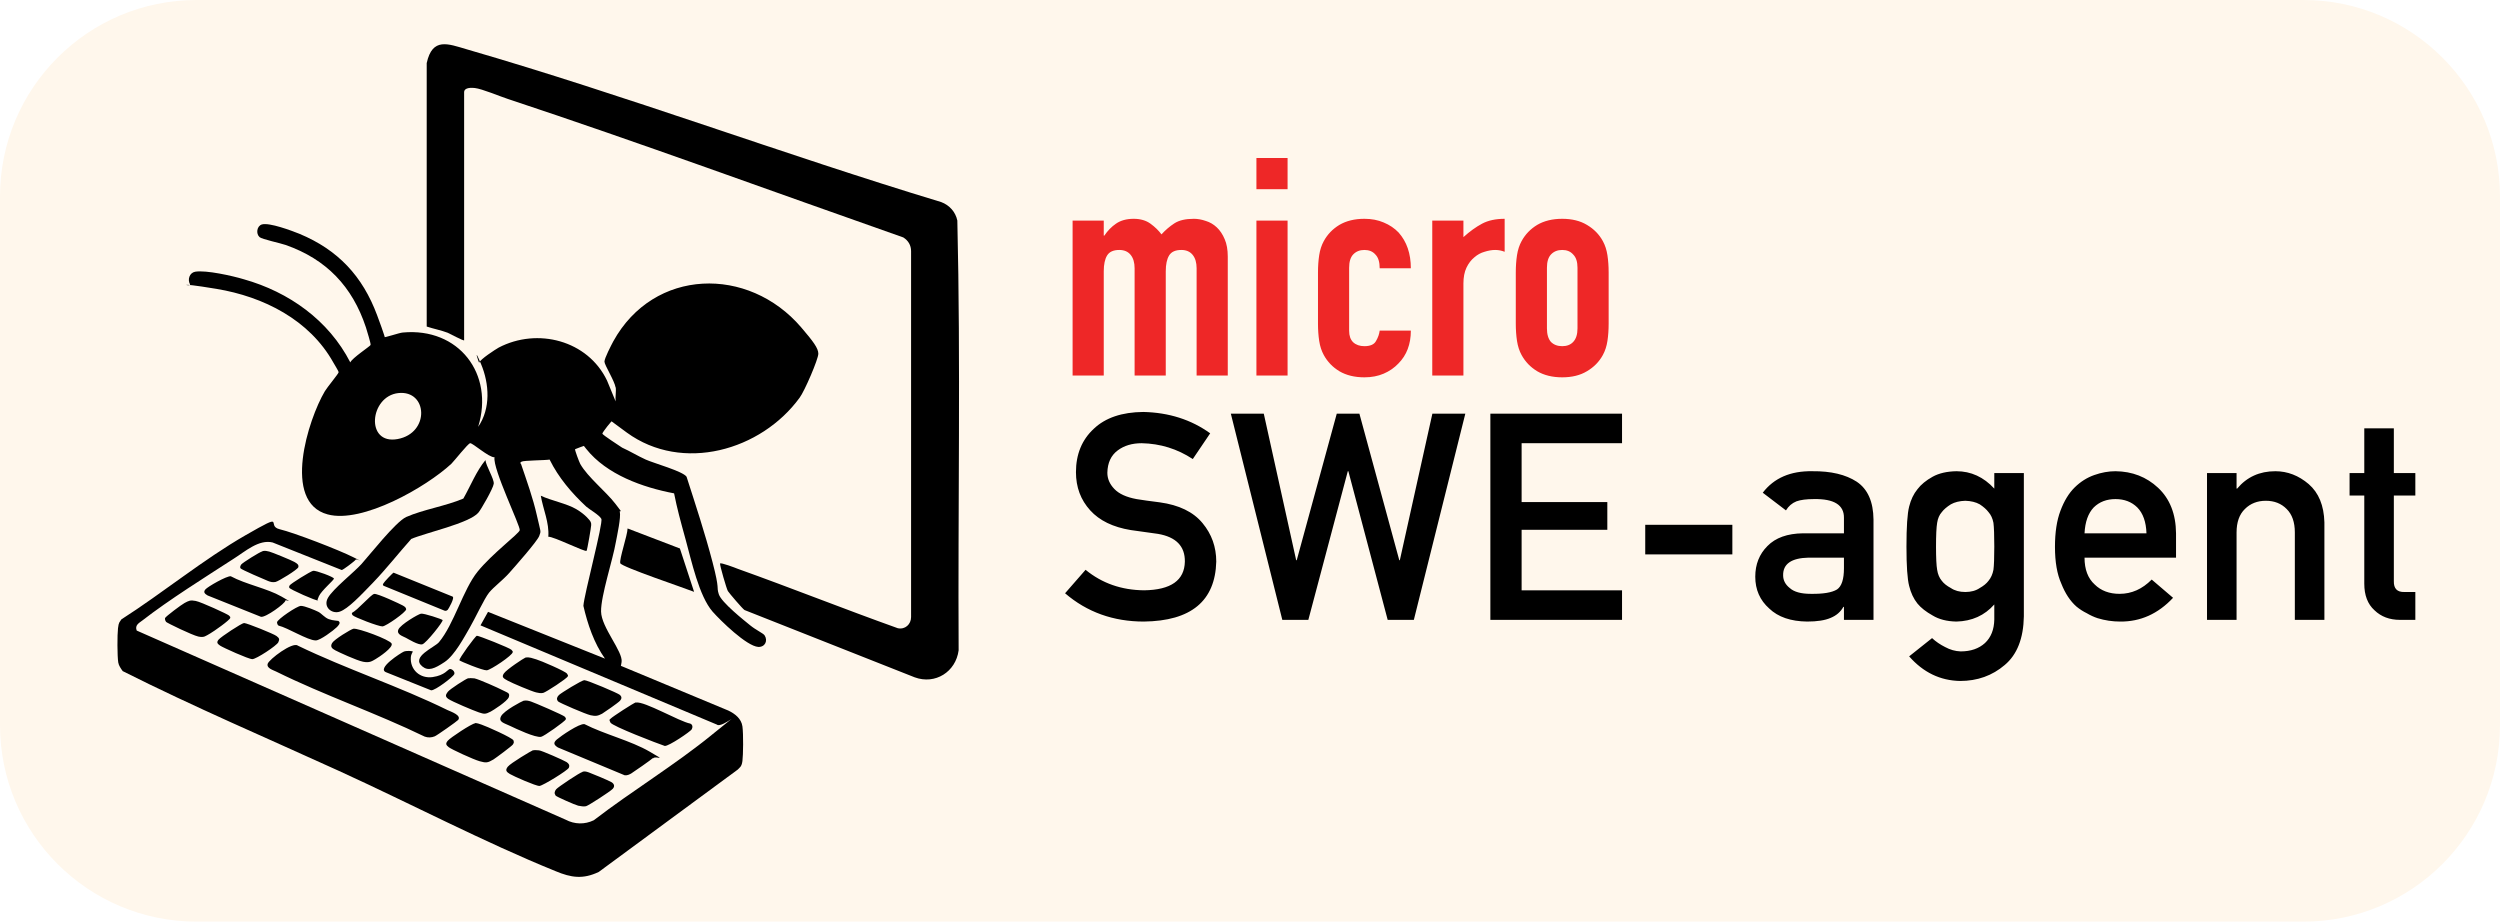
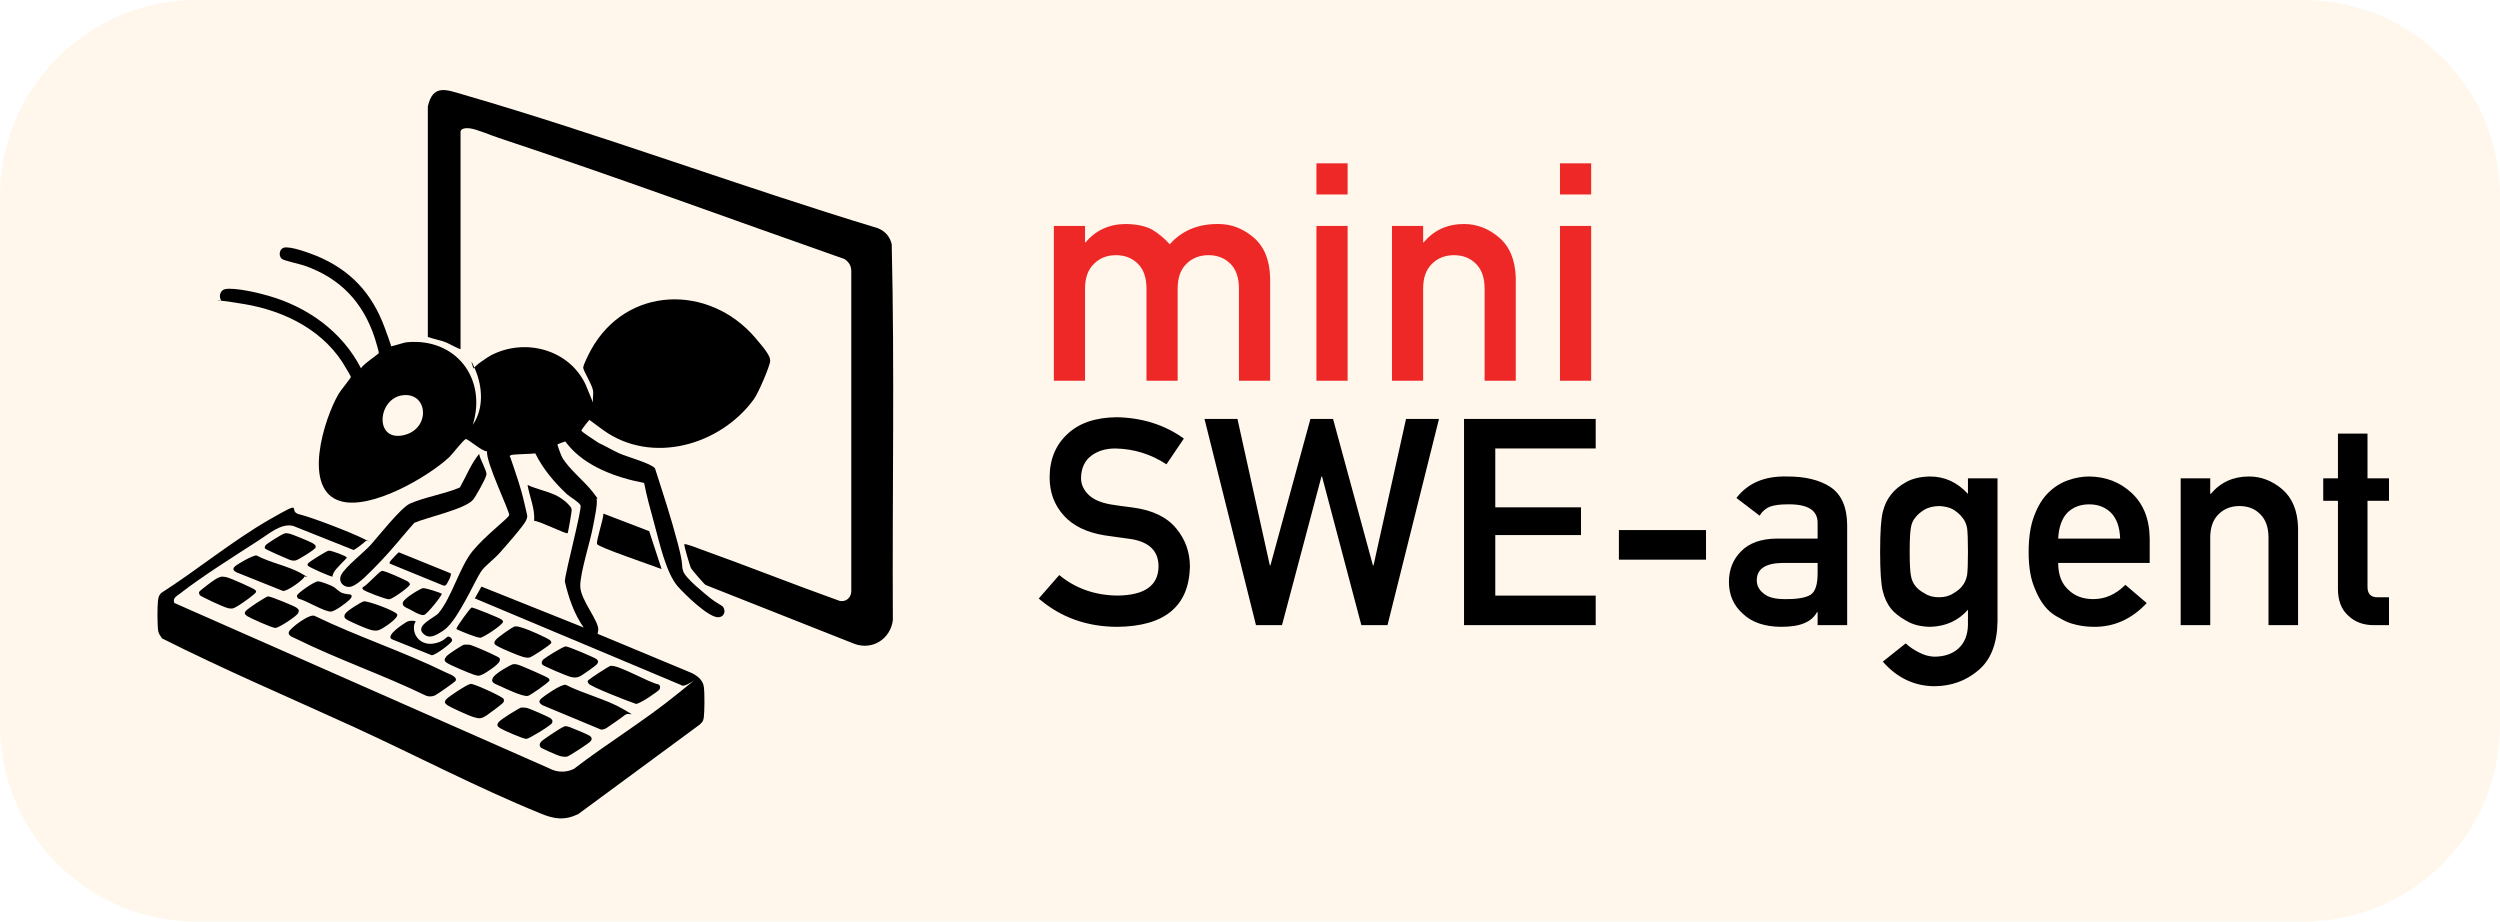
<svg xmlns="http://www.w3.org/2000/svg" width="4747" height="1750" fill="none" viewBox="0 0 4747 1750">
  <rect width="4747" height="1750" fill="#FFF7EC" rx="373.32" />
-   <path fill="#EE2727" d="M2036.65 713V418.94h59.16v28.42h1.16c6.19-9.28 13.53-16.82 22.04-22.62 8.89-6.187 20.11-9.28 33.64-9.28 12.76 0 23.39 3.093 31.9 9.28 8.51 6.187 15.47 12.953 20.88 20.3 7.35-8.12 15.47-15.08 24.36-20.88 8.89-5.8 21.27-8.7 37.12-8.7 7.35 0 14.89 1.353 22.62 4.06 7.73 2.32 14.69 6.38 20.88 12.18 6.19 5.8 11.21 13.34 15.08 22.62 3.87 8.893 5.8 19.913 5.8 33.06V713h-59.16V509.42c0-10.827-2.51-19.333-7.54-25.52-5.03-6.187-12.18-9.28-21.46-9.28-11.21 0-18.95 3.48-23.2 10.44-4.25 6.96-6.38 17.013-6.38 30.16V713h-59.16V509.42c0-10.827-2.51-19.333-7.54-25.52-5.03-6.187-12.18-9.28-21.46-9.28-11.21 0-18.95 3.48-23.2 10.44-4.25 6.96-6.38 17.013-6.38 30.16V713h-59.16Zm349.04 0V418.94h59.16V713h-59.16Zm0-353.8v-59.16h59.16v59.16h-59.16Zm176.06 269.12c0 9.28 2.51 16.433 7.54 21.46 5.41 5.027 12.56 7.54 21.46 7.54 11.21 0 18.56-3.287 22.04-9.86 3.86-6.573 6.18-13.147 6.96-19.72h59.16c0 25.907-7.93 46.787-23.78 62.64-7.74 8.12-17.02 14.5-27.84 19.14-10.83 4.64-23.01 6.96-36.54 6.96-18.56 0-34.42-3.867-47.56-11.6-12.76-7.733-22.62-17.98-29.58-30.74-4.26-7.733-7.16-16.627-8.7-26.68-1.55-10.053-2.32-21.073-2.32-33.06v-96.86c0-11.987.77-23.007 2.32-33.06 1.54-10.053 4.44-18.947 8.7-26.68 6.96-12.76 16.82-23.007 29.58-30.74 13.14-7.733 29-11.6 47.56-11.6 13.53 0 25.71 2.32 36.54 6.96 11.21 4.64 20.68 11.02 28.42 19.14 15.46 17.4 23.2 40.02 23.2 67.86h-59.16c0-11.987-2.71-20.687-8.12-26.1-5.03-5.8-11.99-8.7-20.88-8.7-8.9 0-16.05 2.9-21.46 8.7-5.03 5.413-7.54 13.727-7.54 24.94v120.06ZM2719.58 713V418.94h59.16v31.32c11.98-10.827 23.78-19.333 35.38-25.52 11.6-6.187 25.9-9.28 42.92-9.28v62.64c-5.8-2.32-11.8-3.48-17.98-3.48-6.19 0-12.96 1.16-20.3 3.48-6.96 1.933-13.34 5.413-19.14 10.44-6.19 5.027-11.22 11.6-15.08 19.72-3.87 8.12-5.8 18.173-5.8 30.16V713h-59.16Zm158.6-195.46c0-11.987.78-23.007 2.32-33.06 1.55-10.053 4.45-18.947 8.7-26.68 6.96-12.76 16.82-23.007 29.58-30.74 13.15-7.733 29-11.6 47.56-11.6 18.56 0 34.22 3.867 46.98 11.6 13.15 7.733 23.2 17.98 30.16 30.74 4.26 7.733 7.16 16.627 8.7 26.68 1.55 10.053 2.32 21.073 2.32 33.06v96.86c0 11.987-.77 23.007-2.32 33.06-1.54 10.053-4.44 18.947-8.7 26.68-6.96 12.76-17.01 23.007-30.16 30.74-12.76 7.733-28.42 11.6-46.98 11.6-18.56 0-34.41-3.867-47.56-11.6-12.76-7.733-22.62-17.98-29.58-30.74-4.25-7.733-7.15-16.627-8.7-26.68-1.54-10.053-2.32-21.073-2.32-33.06v-96.86Zm59.16 106.14c0 11.213 2.52 19.72 7.54 25.52 5.42 5.413 12.57 8.12 21.46 8.12 8.9 0 15.86-2.707 20.88-8.12 5.42-5.8 8.12-14.307 8.12-25.52V508.26c0-11.213-2.7-19.527-8.12-24.94-5.02-5.8-11.98-8.7-20.88-8.7-8.89 0-16.04 2.9-21.46 8.7-5.02 5.413-7.54 13.727-7.54 24.94v115.42Z" />
-   <path fill="#000" d="M2061.29 1081.93c31.16 25.6 68.22 38.58 111.19 38.94 50.84-.71 76.62-18.89 77.34-54.51.36-29.19-16.65-46.73-51.03-52.64-15.75-2.15-33.03-4.57-51.83-7.25-33.65-5.55-59.26-17.995-76.8-37.331-18.09-19.873-27.13-44.043-27.13-72.51 0-34.196 11.37-61.768 34.11-82.715 22.02-20.768 53.26-31.331 93.73-31.689 48.69 1.074 91.04 14.591 127.02 40.551l-33.03 48.877c-29.36-19.336-61.68-29.362-96.95-30.078-18.26 0-33.48 4.566-45.65 13.696-12.71 9.489-19.25 23.633-19.61 42.432 0 11.279 4.39 21.485 13.16 30.615 8.77 9.31 22.83 15.756 42.16 19.336 10.75 1.791 25.43 3.85 44.05 6.177 36.7 5.013 63.82 18.172 81.37 39.478 17.37 20.951 26.05 45.291 26.05 73.051-1.97 74.83-47.8 112.79-137.5 113.86-58.01 0-107.87-17.9-149.59-53.71l38.94-44.58Zm373.56 95.07-97.75-391.553h62.57l61.5 278.223h1.08l76-278.223h42.97l75.73 278.223h1.07l61.77-278.223h62.57L2684.61 1177h-49.68l-74.66-282.251h-1.07L2484.27 1177h-49.42Zm395.05 0V785.447h250.02v56.128h-190.67v111.719h162.74v52.636h-162.74v114.94h190.67V1177H2829.9Zm294.07-124.34v-56.129h165.43v56.129h-165.43ZM3501.29 1177v-24.71h-1.08c-5.19 9.49-13.25 16.47-24.17 20.95-10.74 4.66-25.6 6.98-44.58 6.98-31.15-.36-55.14-8.59-71.97-24.7-17.73-15.76-26.59-35.9-26.59-60.43 0-23.45 7.7-42.88 23.1-58.28 15.39-15.75 37.95-23.81 67.67-24.17h77.62v-29.268c.35-24.528-18.71-36.434-57.21-35.718-13.96 0-24.97 1.433-33.03 4.297-8.41 3.402-15.04 9.131-19.87 17.188l-44.05-33.57c21.31-27.929 52.73-41.536 94.27-40.82 35.09-.358 63.11 6.266 84.06 19.873 20.94 13.965 31.6 37.956 31.95 71.973V1177h-56.12Zm0-98.02v-20.14h-67.14c-32.59.71-48.7 11.9-48.34 33.57 0 9.48 4.2 17.54 12.62 24.17 8.06 7.34 21.39 11.01 40.01 11.01 23.46.35 40.02-2.42 49.69-8.33 8.77-5.91 13.16-19.34 13.16-40.28Zm285.47 68.75c-18.44 20.94-42.43 31.78-71.97 32.49-18.09-.36-33.13-4.2-45.12-11.55-12.53-6.98-22.11-14.5-28.74-22.55-7.34-9.13-12.62-20.32-15.84-33.57-3.4-13.07-5.1-37.96-5.1-74.66 0-37.42 1.7-62.754 5.1-76.002 3.22-13.07 8.5-24.081 15.84-33.033 6.63-8.772 16.21-16.65 28.74-23.632 11.99-6.625 27.03-10.116 45.12-10.474 27.75 0 51.74 11.011 71.97 33.032V898.24h56.13v272.05c-.72 41.89-12.8 72.68-36.26 92.38-23.63 20.23-51.92 30.35-84.86 30.35-37.78-.72-70-16.3-96.68-46.73l43.5-34.65c7.17 6.63 15.4 12.27 24.71 16.92 9.49 5.19 19.34 7.97 29.54 8.33 19.16 0 34.56-5.28 46.19-15.85 11.46-10.74 17.37-25.6 17.73-44.58v-28.73Zm-110.65-109.84c0 21.3.72 35.99 2.15 44.04 1.26 8.42 4.21 15.4 8.86 20.95 3.76 5.01 9.49 9.58 17.19 13.7 7.34 5.01 16.47 7.51 27.4 7.51 10.92 0 20.05-2.5 27.39-7.51 7.34-4.12 12.89-8.69 16.65-13.7 4.65-5.55 7.79-12.53 9.4-20.95 1.07-8.05 1.61-22.74 1.61-44.04 0-21.66-.54-36.7-1.61-45.119-1.61-8.414-4.75-15.218-9.4-20.41-3.76-5.013-9.31-9.936-16.65-14.77-7.34-4.118-16.47-6.356-27.39-6.714-10.93.358-20.06 2.596-27.4 6.714-7.7 4.834-13.43 9.757-17.19 14.77-4.65 5.192-7.6 11.996-8.86 20.41-1.43 8.419-2.15 23.459-2.15 45.119Zm455.74 20.95H3958.1c0 22.38 6.44 39.38 19.33 51.02 12 11.82 27.75 17.73 47.27 17.73 22.74 0 43.06-9.05 60.96-27.13l40.55 34.65c-28.46 30.43-61.94 45.47-100.44 45.11-14.68 0-29-2.15-42.97-6.44-6.98-2.33-13.78-5.46-20.41-9.4-6.98-3.4-13.51-7.61-19.6-12.62-11.82-10.39-21.4-24.89-28.74-43.51-8.05-17.9-12.08-41.18-12.08-69.82 0-27.58 3.49-50.492 10.47-68.754 6.98-18.62 15.94-33.301 26.86-44.043 11.1-10.921 23.54-18.799 37.33-23.633 13.6-4.834 27.03-7.251 40.28-7.251 31.87.358 58.81 10.832 80.84 31.421 22.37 20.947 33.74 49.772 34.1 86.47v46.2Zm-173.75-46.2h117.62c-.71-21.659-6.53-38.041-17.45-49.141-10.74-10.563-24.53-15.845-41.36-15.845s-30.62 5.282-41.36 15.845c-10.56 11.1-16.38 27.482-17.45 49.141ZM4190.67 1177V898.24h56.12v29.541h1.08c18.44-22.021 42.61-33.032 72.51-33.032 23.09 0 44.22 8.146 63.38 24.439 18.97 16.471 28.91 40.641 29.81 72.509V1177h-56.13v-165.97c0-19.512-5.19-34.372-15.58-44.577-10.2-10.384-23.36-15.576-39.48-15.576-16.11 0-29.36 5.192-39.74 15.576-10.57 10.205-15.85 25.065-15.85 44.577V1177h-56.12Zm298.63-278.76v-84.863h56.13v84.863h40.82v42.7h-40.82v162.48c-.36 14.14 6.26 21.03 19.87 20.67h20.95V1177h-29.28c-19.69 0-35.8-6.09-48.34-18.26-12.89-11.64-19.33-28.47-19.33-50.49V940.94h-27.93v-42.7h27.93ZM881.284 646.196c-.987 1.48-26.644-12.334-31.085-14.308-12.829-4.934-26.644-7.401-39.967-11.841V119.753c10.856-49.338 40.46-36.51 75.986-26.15 302.962 87.823 599.502 198.835 900.972 290.112 15.79 5.92 27.14 18.749 30.6 35.03 6.41 271.363.98 544.205 2.46 816.065-5.42 40.95-44.4 65.62-83.38 51.31l-323.19-127.79c-3.45-1.97-29.11-32.07-31.58-36.02-2.47-3.94-15.79-49.83-14.8-52.29.98-2.47 29.6 8.38 33.06 9.86 102.13 36.51 202.3 76.48 304.43 112.99 13.82 2.96 25.17-7.4 25.17-21.22V476.965c0-11.348-5.43-20.229-14.8-26.15-250.17-87.822-499.34-179.592-750.982-262.975-15.296-4.933-48.848-19.242-62.664-20.722-13.815-1.48-20.23 1.974-20.23 7.894V646.69v-.494Zm-11.348 720.834c-1.974 2.47-40.46 29.61-44.408 31.09-5.921 2.46-12.829 2.96-19.243.49-91.282-44.4-190.952-78.45-281.74-123.35-5.921-2.96-18.75-6.41-16.283-14.8 2.467-8.39 47.368-42.43 57.236-34.54 91.776 44.41 192.926 77.47 284.208 122.36 6.414 2.97 27.138 9.87 20.23 18.75Zm369.564 72.53c-1.48 1.97-37.5 27.14-40.95 29.11-3.45 1.97-7.4 3.95-12.34 3.45l-126.8-52.79c-7.9-4.93-9.38-8.88-1.98-15.29 7.4-6.42 42.44-30.59 52.31-29.11 37.49 19.24 88.32 31.57 123.84 52.3 35.53 20.72 11.35 6.41 6.42 12.82l-.5-.49Zm-32.07-105.58c16.28-2.96 82.4 36.01 103.13 39.96 4.93 1.97 4.93 6.91 2.96 10.86-1.98 3.94-43.92 32.56-51.32 31.57-13.32-4.44-99.67-37.5-103.12-44.4-3.46-6.91-.99-5.43.98-7.9 1.98-2.46 43.92-30.09 47.87-30.59l-.5.5Zm-817.587-214.63c4.44-5.42 40.953-26.15 48.354-25.16 28.125 15.3 69.572 23.19 96.216 38.48 26.645 15.3 7.402 4.45 7.402 7.9 0 4.93-37.5 32.56-46.381 30.59l-101.151-40.46c-4.934-2.96-8.881-5.92-4.44-11.35Zm512.165 253.6c3.947 0 8.388 1.48 12.335 2.96 7.895 2.47 59.21 25.17 60.69 30.1 1.48 4.93 0 4.93-.987 7.4-.987 2.47-33.059 26.15-37.006 28.62-10.855 6.41-13.816 6.91-26.151 3.45-12.335-3.45-53.782-22.69-58.716-26.64-4.934-3.95-6.908-6.42-1.974-12.34s45.394-32.56 51.809-33.05v-.5Zm92.268-42.43c5.428-.98 8.884 0 13.814 1.48 4.94 1.48 62.67 26.15 64.64 29.11 1.97 2.96 1.97 2.47 1.48 4.94-.99 3.45-41.94 32.56-46.87 33.05-10.86 1.98-47.373-15.29-58.721-20.72-11.349-5.43-22.697-7.4-17.27-18.25 5.428-10.86 40.46-29.11 42.927-29.61Zm-678.939-149.99c-1.48-1.48-2.467-4.93-1.974-6.9.987-2.96 32.072-26.15 37.006-28.62 8.388-4.44 10.856-5.92 21.217-3.95 10.362 1.98 60.69 25.17 63.157 27.63 2.468 2.47 2.468 2.47 2.468 4.44 0 3.95-32.566 26.65-37.993 29.61-8.882 4.93-11.349 8.38-22.698 5.92-11.348-2.47-59.209-25.66-61.676-28.13h.493Zm682.393 68.09c7.89-1.48 13.32 1.48 20.72 3.45 7.4 1.98 55.76 22.7 58.23 27.14 2.46 4.44 1.97 2.47 1.48 4.93-.99 3.95-41.94 30.59-46.88 31.58-4.93.99-8.88 0-13.32-.99-8.39-1.97-45.887-17.76-53.782-22.2-7.895-4.44-12.335-6.41-7.401-13.81 4.934-7.4 37.993-29.11 40.953-30.1Zm61.68 82.89c-3.46-4.44-1.48-8.39 1.97-11.84 3.45-3.46 42.93-28.12 48.36-28.12 5.42 0 64.14 24.66 67.59 28.12 3.46 3.45 3.46 6.91 0 10.85-3.45 3.95-30.59 22.7-34.04 24.67-8.39 4.44-12.34 4.94-21.71 2.96-9.38-1.97-59.21-23.68-61.68-26.15l-.49-.49Zm-47.37 93.25c4.44-.99 6.91 0 11.35 0 4.44 0 47.86 19.24 52.3 22.2 4.44 2.96 6.41 5.92 4.44 10.86-1.97 4.93-49.34 34.04-55.76 34.53-6.41.5-49.83-18.75-56.245-22.69-6.414-3.95-9.375-6.91-3.947-13.82 5.427-6.9 45.392-30.59 48.352-31.57l-.49.49Zm-122.368-136.67c4.441-.99 6.908 0 11.349 0 8.881 1.98 44.407 17.76 53.782 22.7 9.375 4.93 13.816 4.93 11.349 12.83-2.467 7.89-30.592 25.65-34.539 27.62-9.869 4.94-11.842 4.94-22.204 1.49-10.362-3.46-51.315-20.73-58.223-25.66-6.908-4.93-4.441-8.39-.987-13.32 3.454-4.94 35.526-25.66 39.473-26.15v.49ZM463.362 1183c5.427 0 56.742 20.72 61.676 24.67 4.935 3.95 6.415 5.43 3.454 11.84-2.96 6.42-41.94 32.07-49.341 32.07-7.401 0-56.25-22.2-61.184-25.66-4.934-3.45-7.401-5.92-2.96-11.34 4.441-5.43 43.42-31.09 48.355-31.58Zm207.727 10.85c8.882-1.48 69.078 20.73 72.532 28.13 3.454 7.4-23.684 25.65-30.591 29.6-6.908 3.95-11.349 7.4-23.684 4.93-12.336-2.46-46.381-18.25-52.796-21.7-6.414-3.46-9.868-6.91-5.921-13.82 3.948-6.91 35.526-26.15 40.46-27.14Zm435.191 271.37c4.94-.99 7.4 0 11.84 1.48 4.44 1.48 38.98 15.79 43.42 18.75 4.44 2.96 6.42 7.4 1.98 12.33-4.44 4.93-46.38 32.07-50.82 33.06-4.44.98-9.87 0-14.81-.99-4.93-.99-41.94-17.27-42.92-19.24-2.96-4.44-1.98-7.9.98-11.84 2.96-3.95 45.89-32.57 50.33-33.06v-.49Zm-463.315-285.67c4.934 2.96-.987 8.88-3.454 11.34-6.415 6.42-31.579 25.17-39.967 25.17-15.296 0-53.289-24.18-70.558-28.13-1.974-.98-2.961-4.44-2.961-6.41.494-5.43 37.993-31.08 45.394-31.08 7.402 0 27.138 8.38 33.059 11.34 5.921 2.96 11.842 10.86 19.737 13.82 7.895 2.96 17.763 2.96 18.75 3.45v.5Zm-144.078-133.22c4.935-.98 7.895 0 12.336.99 4.441.99 41.94 16.28 47.861 19.73 5.921 3.46 8.388 5.43 7.401 9.87-.987 4.44-37.993 27.14-43.42 28.13-5.428.98-9.375 0-14.309-1.98-4.934-1.97-51.315-21.71-52.302-24.17-.987-2.47 0-4.44 1.48-6.91 2.467-3.46 35.526-24.18 40.46-25.16l.493-.5Zm248.188 40.95 112.005 45.39c5.428 1.49-7.894 24.18-8.881 25.17-2.467 2.46-4.934 2.46-7.895.98l-113.485-46.37c-2.467-1.48-1.974-1.98-.987-4.44.987-2.47 18.256-20.73 19.737-20.73h-.494Zm125.328 166.27c-1.48-2.46 30.098-45.88 33.059-46.37 2.96-.5 62.663 23.19 65.624 26.64 2.96 3.45 2.467 2.47 2.467 4.44 0 5.92-41.94 34.04-49.342 34.54-7.401.49-50.821-17.27-52.302-19.25h.494Zm-88.815-15.78s-3.454 5.92-3.454 9.86c-1.974 24.18 17.763 41.45 41.447 37.99 23.684-3.45 28.618-14.8 32.565-15.29 3.948-.49 10.362 4.93 8.388 9.87-1.973 4.93-36.019 31.08-43.914 30.59l-84.867-34.05c-20.23-6.9 28.125-37.49 33.059-39.47 4.934-1.97 15.296-1.48 17.269 0l-.493.5Zm-114.966-74.51c9.375-3.45 35.526-34.53 41.941-35.52 6.414-.99 49.341 19.24 53.782 21.71 4.44 2.47 6.414 3.95 6.908 7.4 0 5.43-37.993 32.07-44.901 32.56-6.908.5-54.276-17.76-56.743-21.21-2.467-3.46-1.48-3.45-.493-4.94h-.494Zm171.709 14.31c1.973 1.98-31.085 43.91-38.487 45.89-7.401 1.97-27.137-10.36-31.085-12.34-6.414-3.45-18.256-6.41-14.309-15.79 3.947-9.37 37.5-29.1 42.927-30.09 5.428-.99 39.967 10.36 41.447 12.33h-.493Zm-236.346-37.49c-1.974 1.97-54.276-21.22-54.769-24.18-.494-2.96 0-2.47.493-3.95 1.48-3.45 39.967-27.13 44.901-28.12 4.934-.99 39.473 11.84 39.473 14.8 0 2.96-23.684 22.7-28.618 33.55-4.934 10.86-.987 7.9-1.48 8.39v-.49Z" />
-   <path fill="#000" d="M780.627 1023.64c-24.177 27.13-47.367 56.74-72.532 82.89-25.164 26.14-47.367 49.33-62.663 54.76s-32.566-8.88-22.697-26.15c9.868-17.27 49.341-48.35 63.65-64.14 14.309-15.79 64.638-79.927 84.868-89.301 32.565-14.308 74.999-20.722 108.551-35.031 13.816-24.176 24.177-51.312 41.94-73.021.987 10.855 16.776 36.017 15.79 44.898-.987 8.881-24.671 49.832-29.112 54.766-16.776 20.229-101.15 38.489-128.288 50.329h.493Zm510.193 17.27 27.14 82.88c-15.79-6.41-137.67-47.36-140.13-54.27-2.47-6.91 13.81-53.78 13.81-66.11l99.18 37.99v-.49Z" />
-   <path fill="#000" d="M1168.95 735.992c-1.98-12.828-21.22-42.924-21.22-49.338 0-6.414 12.83-31.083 16.77-38.484 76.98-139.629 256.58-143.576 356.74-26.643 22.83 26.643 32.61 39.717 32.61 50.078 0 10.361-26.19 71.295-35.57 83.63-73.02 100.157-222.53 143.082-328.12 66.113-105.59-76.968-24.18-23.682-26.15-23.682-1.97 0-20.23 23.189-20.23 25.656 0 2.467 32.57 23.189 37.5 26.643 15.3 6.907 29.61 15.788 44.9 22.696 15.3 6.907 70.56 22.202 77.47 32.563 17.27 53.779 35.03 107.556 49.34 162.326 14.31 54.76 6.91 44.9 11.84 60.68 4.94 15.79 48.85 50.33 59.7 59.21 10.86 8.88 24.18 14.8 27.14 18.75 6.91 10.36.99 22.7-11.84 22.2-22.2-1.48-71.55-49.83-86.84-67.1-25.66-29.6-39.97-96.21-50.82-135.68-10.86-39.471-16.29-59.206-22.21-88.809-59.7-11.348-127.79-35.524-166.77-84.369-38.98-48.846-1.48-5.921-1.48-6.414-.99-.494-18.75 6.414-19.74 6.907-.98.987 7.9 24.669 9.87 28.123 14.31 25.163 48.36 51.806 66.61 75.488 18.26 23.683 7.4 10.361 8.39 14.802 2.47 11.348-4.93 44.402-7.4 57.722-5.92 34.54-28.62 102.13-28.13 132.23.5 30.1 41.94 75.98 38.98 95.72-2.96 19.73-3.94 5.92-3.45 6.41l206.25 85.85c12.33 5.92 24.67 15.3 26.64 30.1 1.98 14.8 1.48 54.27 0 65.62-1.48 11.35-5.43 12.33-8.88 16.28l-263.98 194.39c-30.1 14.31-52.3 10.86-81.9-1.48-136.186-55.26-276.316-128.77-411.512-190.44-135.196-61.68-276.312-121.87-410.521-189.46-3.454-4.94-7.402-10.36-8.388-16.29-1.974-12.33-1.974-52.79-.494-65.12 1.48-12.34 2.961-10.86 6.415-16.78 77.959-49.83 155.919-113.97 235.852-159.85 79.933-45.889 37.5-17.766 64.637-11.35 27.138 6.41 112.992 39.47 140.13 53.28 27.138 13.82 5.921 1.98 4.441 4.44-1.48 2.47-24.177 19.74-26.644 19.74l-131.249-52.3c-26.151-6.41-52.302 17.27-73.519 30.59-54.769 35.52-122.86 77.96-173.682 117.43-6.414 4.93-14.802 8.88-10.855 19.24l814.629 359.18c16.78 8.88 36.02 9.38 53.29.99 72.53-55.75 154.93-105.58 225.49-163.31 70.56-57.73 17.27-9.87 8.39-18.26l-449.011-188.47 14.309-25.66 222.042 88.81c-20.73-29.11-33.06-65.62-40.96-100.15.99-20.23 37.99-157.887 34.05-165.287-3.95-7.401-23.19-18.256-28.62-23.19-27.63-25.656-52.8-55.259-69.57-89.302-8.39 1.48-49.344 1.48-53.291 3.947-3.948 2.467-1.974 2.96-.987 4.44 10.858 32.07 22.698 64.634 30.098 97.691 7.4 33.061 8.39 28.611 4.44 38.981-3.95 10.36-45.393 57.23-57.235 70.55-11.842 13.32-29.112 26.15-37.993 37-8.881 10.86-27.138 50.33-37.006 67.1-9.868 16.78-28.125 51.81-47.368 64.64-19.243 12.83-31.085 17.76-42.434 8.39-22.203-18.26 23.191-36.02 31.579-45.89 28.618-34.04 45.887-100.16 73.519-134.2 27.631-34.04 77.959-71.54 79.933-78.45 1.974-6.906-51.809-116.931-47.861-138.64-10.362.987-41.941-27.63-46.381-26.643-4.441.987-29.605 33.057-35.526 38.978-47.862 44.404-169.242 113.972-234.866 96.21-87.334-23.189-37.006-180.579-5.427-233.865 3.947-6.908 26.151-33.55 26.151-36.017 0-2.467-8.388-15.295-9.869-18.256-45.394-81.408-132.728-125.32-222.037-140.121-89.308-14.802-46.381-2.467-50.328-8.881-4.934-8.881-.987-21.709 9.868-23.683 20.724-3.453 71.052 7.894 92.269 14.308 85.854 24.176 161.347 77.956 202.3 157.884 2.961-7.894 37.5-30.59 38.487-33.057.986-2.467-7.402-28.123-8.882-33.55-25.657-77.462-74.999-129.267-152.465-156.404-9.868-3.453-44.901-10.854-49.342-14.801-7.401-6.414-5.427-21.216 4.441-24.176 14.309-3.947 56.249 11.841 71.052 17.762 73.519 30.59 119.9 80.422 147.531 154.43 27.631 74.008 10.855 40.457 12.335 41.938 1.481 1.48 29.605-8.388 36.513-8.881 106.084-9.868 174.176 78.448 143.091 179.099 24.177-35.031 21.216-81.902 5.427-119.4-15.789-37.497-3.947-.986-3.454-2.467 1.974-6.414 30.098-24.669 37.006-28.616 73.522-38.484 169.242-13.815 205.752 62.66l16.29 39.471c-.99-8.388 1.48-19.242 0-27.63v1.48Zm-412.5 10.362c-54.769 5.92-63.157 98.677-1.48 87.329 61.677-11.348 57.236-93.25 1.48-87.329Z" />
-   <path fill="#000" d="M1113.68 1045.84c-2.46 2.96-63.15-27.63-72.53-26.64 1.97-27.14-9.87-51.809-14.31-77.959 19.74 9.374 49.34 14.802 67.6 25.656 18.26 10.855 25.66 21.709 26.64 23.189 1.48 2.961 1.48 3.454 1.48 6.908 0 3.456-7.4 47.366-8.88 49.336v-.49Z" />
+   <path fill="#EE2727" d="M2001.09 723V429.035h59.18v31.153h1.14c19.44-23.223 45.03-34.834 76.75-34.834 20.39.377 36.81 3.87 49.27 10.478 12.27 7.363 23.51 16.709 33.7 28.037 23.04-26.055 53.91-38.893 92.61-38.515 24.36 0 46.64 8.59 66.84 25.771 20.01 17.37 30.39 42.858 31.15 76.465V723h-59.19V547.98c0-20.579-5.38-36.25-16.14-47.011-10.76-10.951-24.64-16.426-41.63-16.426-17 0-30.97 5.475-41.92 16.426-11.14 10.761-16.71 26.432-16.71 47.011V723h-59.19V547.98c0-20.579-5.38-36.25-16.14-47.011-10.95-10.951-24.92-16.426-41.91-16.426-16.99 0-30.87 5.475-41.63 16.426-11.33 10.761-17 26.432-17 47.011V723h-59.18Zm498.57 0V429.035h59.19V723h-59.19Zm0-353.721V310.09h59.19v59.189h-59.19ZM2643.1 723V429.035h59.18v31.153h1.14c19.44-23.223 44.93-34.834 76.46-34.834 24.36 0 46.64 8.59 66.84 25.771 20.01 17.37 30.49 42.858 31.43 76.465V723h-59.19V547.98c0-20.579-5.47-36.25-16.42-47.011-10.76-10.951-24.64-16.426-41.63-16.426-16.99 0-30.97 5.475-41.92 16.426-11.14 10.761-16.71 26.432-16.71 47.011V723h-59.18Zm319.02 0V429.035h59.19V723h-59.19Zm0-353.721V310.09h59.19v59.189h-59.19Z" />
+   <path fill="#000" d="M2011.29 1091.93c31.15 25.6 68.21 38.58 111.18 38.94 50.85-.71 76.63-18.89 77.34-54.51.36-29.19-16.65-46.73-51.02-52.64a8666.64 8666.64 0 0 1-51.83-7.25c-33.66-5.55-59.27-17.995-76.81-37.331-18.08-19.873-27.12-44.043-27.12-72.51 0-34.196 11.36-61.768 34.1-82.715 22.02-20.768 53.27-31.331 93.73-31.689 48.7 1.074 91.04 14.591 127.02 40.551l-33.03 48.877c-29.36-19.336-61.68-29.362-96.95-30.078-18.26 0-33.48 4.566-45.65 13.696-12.71 9.489-19.25 23.633-19.61 42.432 0 11.279 4.39 21.485 13.16 30.615 8.78 9.31 22.83 15.756 42.17 19.336 10.74 1.791 25.42 3.85 44.04 6.177 36.7 5.013 63.83 18.172 81.37 39.479 17.37 20.95 26.05 45.29 26.05 73.05-1.97 74.83-47.8 112.79-137.5 113.86-58.01 0-107.87-17.9-149.58-53.71l38.94-44.58Zm373.56 95.07-97.76-391.553h62.58l61.5 278.223h1.07l76-278.223h42.97l75.73 278.223h1.08l61.76-278.223h62.58L2634.6 1187h-49.68l-74.66-282.251h-1.07L2434.26 1187h-49.41Zm395.04 0V795.447h250.03v56.128h-190.68v111.719h162.75v52.636h-162.75v114.94h190.68V1187h-250.03Zm294.07-124.34v-56.13h165.43v56.13h-165.43ZM3451.28 1187v-24.71h-1.08c-5.19 9.49-13.25 16.47-24.17 20.95-10.74 4.66-25.6 6.98-44.58 6.98-31.15-.36-55.14-8.59-71.97-24.7-17.72-15.76-26.59-35.9-26.59-60.43 0-23.45 7.7-42.88 23.1-58.28 15.4-15.75 37.95-23.81 67.68-24.17h77.61v-29.268c.36-24.528-18.71-36.434-57.2-35.718-13.97 0-24.98 1.433-33.04 4.297-8.41 3.402-15.04 9.131-19.87 17.188l-44.04-33.57c21.3-27.929 52.72-41.536 94.26-40.82 35.09-.358 63.11 6.266 84.06 19.873 20.94 13.965 31.6 37.956 31.96 71.973V1187h-56.13Zm0-98.02v-20.14h-67.14c-32.59.71-48.7 11.9-48.34 33.57 0 9.48 4.21 17.54 12.62 24.17 8.06 7.34 21.4 11.01 40.02 11.01 23.45.35 40.01-2.42 49.68-8.33 8.77-5.91 13.16-19.34 13.16-40.28Zm285.47 68.75c-18.44 20.94-42.43 31.78-71.97 32.49-18.08-.36-33.12-4.2-45.12-11.55-12.53-6.98-22.11-14.5-28.73-22.55-7.34-9.13-12.63-20.32-15.85-33.57-3.4-13.07-5.1-37.96-5.1-74.66 0-37.42 1.7-62.754 5.1-76.002 3.22-13.07 8.51-24.081 15.85-33.033 6.62-8.772 16.2-16.65 28.73-23.632 12-6.625 27.04-10.116 45.12-10.474 27.75 0 51.74 11.011 71.97 33.032V908.24h56.13v272.05c-.72 41.89-12.8 72.68-36.26 92.38-23.63 20.23-51.92 30.35-84.86 30.35-37.78-.72-70-16.3-96.68-46.73l43.51-34.65c7.16 6.63 15.39 12.27 24.7 16.92 9.49 5.19 19.34 7.97 29.54 8.33 19.16 0 34.56-5.28 46.2-15.85 11.45-10.74 17.36-25.6 17.72-44.58v-28.73Zm-110.64-109.84c0 21.3.71 35.99 2.14 44.04 1.26 8.42 4.21 15.4 8.87 20.95 3.76 5.01 9.49 9.58 17.18 13.7 7.35 5.01 16.48 7.51 27.4 7.51 10.92 0 20.05-2.5 27.39-7.51 7.34-4.12 12.89-8.69 16.65-13.7 4.66-5.55 7.79-12.53 9.4-20.95 1.07-8.05 1.61-22.74 1.61-44.04 0-21.66-.54-36.7-1.61-45.12-1.61-8.413-4.74-15.217-9.4-20.409-3.76-5.013-9.31-9.936-16.65-14.77-7.34-4.118-16.47-6.356-27.39-6.714-10.92.358-20.05 2.596-27.4 6.714-7.69 4.834-13.42 9.757-17.18 14.77-4.66 5.192-7.61 11.996-8.87 20.409-1.43 8.42-2.14 23.46-2.14 45.12Zm455.73 20.95h-173.75c0 22.38 6.44 39.38 19.33 51.02 12 11.82 27.76 17.73 47.27 17.73 22.74 0 43.06-9.05 60.96-27.13l40.55 34.65c-28.46 30.43-61.94 45.47-100.44 45.11-14.68 0-29-2.15-42.96-6.44-6.99-2.33-13.79-5.46-20.41-9.4-6.99-3.4-13.52-7.61-19.61-12.62-11.82-10.39-21.39-24.89-28.73-43.51-8.06-17.9-12.09-41.18-12.09-69.82 0-27.58 3.49-50.492 10.47-68.754 6.99-18.62 15.94-33.301 26.86-44.043 11.1-10.921 23.54-18.799 37.33-23.633 13.61-4.834 27.03-7.251 40.28-7.251 31.87.358 58.82 10.832 80.84 31.421 22.38 20.947 33.75 49.772 34.1 86.47v46.2Zm-173.75-46.2h117.63c-.72-21.66-6.54-38.041-17.46-49.141-10.74-10.563-24.53-15.845-41.36-15.845s-30.61 5.282-41.36 15.845c-10.56 11.1-16.38 27.481-17.45 49.141ZM4140.66 1187V908.24h56.13v29.541h1.07c18.44-22.021 42.61-33.032 72.51-33.032 23.09 0 44.22 8.146 63.38 24.439 18.98 16.471 28.91 40.641 29.81 72.512V1187h-56.13v-165.97c0-19.51-5.19-34.372-15.58-44.577-10.2-10.384-23.36-15.576-39.47-15.576-16.12 0-29.37 5.192-39.75 15.576-10.56 10.205-15.84 25.067-15.84 44.577V1187h-56.13Zm298.63-278.76v-84.863h56.13v84.863h40.82v42.7h-40.82v162.48c-.36 14.14 6.26 21.03 19.87 20.67h20.95V1187h-29.27c-19.7 0-35.81-6.09-48.34-18.26-12.89-11.64-19.34-28.47-19.34-50.49V950.94h-27.93v-42.7h27.93ZM874.484 662.788c-.863 1.295-23.293-10.79-27.176-12.516-11.215-4.316-23.293-6.474-34.939-10.358V202.276c9.49-43.16 35.371-31.939 66.428-22.875 264.853 76.824 524.093 173.933 787.653 253.778 13.8 5.18 23.72 16.401 26.74 30.644 5.61 237.377.86 476.05 2.16 713.857-4.75 35.82-38.82 57.4-72.9 44.89l-282.54-111.79c-3.02-1.72-25.45-28.05-27.6-31.5-2.16-3.45-13.81-43.59-12.94-45.75.86-2.16 25.88 7.34 28.9 8.63 89.29 31.94 176.85 66.9 266.14 98.84 12.08 2.59 22-6.48 22-18.56V514.751c0-9.927-4.75-17.695-12.94-22.875-218.7-76.824-436.53-157.101-656.519-230.04-13.372-4.316-42.704-16.832-54.782-18.127-12.078-1.295-17.685 1.726-17.685 6.905V663.22v-.432Zm-9.921 630.562c-1.726 2.16-35.371 25.9-38.822 27.19-5.176 2.16-11.215 2.59-16.823.43-79.8-38.84-166.933-68.62-246.302-107.9-5.176-2.59-16.391-5.61-14.235-12.94 2.157-7.34 41.41-37.12 50.037-30.22 80.232 38.85 168.659 67.76 248.459 107.04 5.608 2.59 23.725 8.63 17.686 16.4Zm323.087 63.44c-1.3 1.73-32.79 23.74-35.81 25.47-3.02 1.72-6.47 3.45-10.78 3.02l-110.86-46.18c-6.9-4.32-8.19-7.77-1.72-13.38 6.47-5.61 37.09-26.76 45.72-25.46 32.78 16.83 77.21 27.62 108.27 45.74 31.06 18.13 9.92 5.62 5.61 11.23l-.43-.44Zm-28.04-92.36c14.23-2.59 72.03 31.51 90.15 34.96 4.31 1.73 4.31 6.04 2.59 9.5-1.73 3.45-38.39 28.48-44.86 27.62-11.65-3.88-87.14-32.8-90.15-38.84-3.02-6.05-.87-4.75.86-6.91 1.72-2.16 38.39-26.33 41.84-26.76l-.43.43Zm-714.753-187.74c3.882-4.75 35.802-22.88 42.272-22.01 24.587 13.38 60.821 20.28 84.114 33.66 23.293 13.38 6.47 3.89 6.47 6.91 0 4.31-32.782 28.48-40.547 26.76l-88.427-35.39c-4.314-2.59-7.764-5.18-3.882-9.93Zm447.744 221.84c3.45 0 7.333 1.29 10.783 2.59 6.902 2.16 51.763 22.01 53.057 26.33 1.294 4.31 0 4.31-.863 6.47s-28.901 22.87-32.351 25.03c-9.49 5.61-12.078 6.04-22.862 3.02-10.784-3.02-47.018-19.85-51.331-23.3-4.314-3.46-6.039-5.61-1.726-10.79 4.314-5.18 39.685-28.49 45.293-28.92v-.43Zm80.662-37.12c4.745-.86 7.765 0 12.078 1.3 4.314 1.29 54.779 22.87 56.509 25.46 1.72 2.59 1.72 2.16 1.29 4.32-.86 3.02-36.66 28.48-40.98 28.91-9.486 1.73-41.406-13.38-51.327-18.12-9.921-4.75-19.842-6.48-15.097-15.97 4.745-9.5 35.371-25.47 37.527-25.9Zm-593.54-131.2c-1.294-1.3-2.157-4.32-1.726-6.05.863-2.59 28.038-22.87 32.352-25.03 7.333-3.88 9.489-5.18 18.548-3.45 9.058 1.73 53.056 22.01 55.213 24.17 2.157 2.16 2.157 2.16 2.157 3.88 0 3.46-28.47 23.31-33.215 25.9-7.764 4.31-9.921 7.34-19.842 5.18s-51.762-22.45-53.919-24.6h.432Zm596.56 59.56c6.902-1.3 11.646 1.29 18.117 3.02 6.47 1.72 48.74 19.85 50.9 23.74 2.16 3.88 1.72 2.15 1.29 4.31-.86 3.45-36.66 26.76-40.98 27.62-4.31.87-7.76 0-11.642-.86-7.333-1.73-40.115-15.54-47.017-19.42-6.902-3.89-10.784-5.61-6.47-12.09 4.313-6.47 33.214-25.46 35.802-26.32Zm53.917 72.5c-3.02-3.88-1.29-7.33 1.73-10.35 3.02-3.02 37.52-24.6 42.27-24.6 4.74 0 56.08 21.58 59.1 24.6 3.01 3.02 3.01 6.04 0 9.49-3.02 3.45-26.75 19.86-29.77 21.58-7.33 3.89-10.78 4.32-18.98 2.59-8.19-1.73-51.76-20.72-53.92-22.87l-.43-.44Zm-41.408 81.58c3.882-.87 6.039 0 9.921 0 3.887 0 41.837 16.83 45.727 19.42 3.88 2.59 5.6 5.18 3.88 9.49-1.73 4.32-43.14 29.78-48.744 30.22-5.608.43-43.567-16.41-49.174-19.86-5.608-3.45-8.196-6.04-3.451-12.08 4.745-6.05 39.684-26.76 42.272-27.63l-.431.44Zm-106.975-119.56c3.882-.86 6.039 0 9.921 0 7.764 1.73 38.822 15.54 47.017 19.86 8.196 4.31 12.078 4.31 9.921 11.22-2.156 6.91-26.744 22.44-30.194 24.17-8.627 4.31-10.353 4.31-19.411 1.29-9.059-3.02-44.861-18.12-50.9-22.44-6.039-4.32-3.882-7.34-.862-11.65 3.019-4.32 31.057-22.45 34.508-22.88v.43Zm-372.689-91.93c4.745 0 49.606 18.13 53.919 21.58 4.314 3.46 5.608 4.75 3.02 10.36-2.588 5.61-36.665 28.06-43.135 28.06-6.471 0-49.175-19.43-53.488-22.45-4.314-3.02-6.47-5.18-2.588-9.92 3.882-4.75 37.959-27.19 42.272-27.63Zm181.6 9.5c7.764-1.3 60.389 18.13 63.408 24.6 3.02 6.47-20.704 22.44-26.743 25.9-6.039 3.45-9.922 6.47-20.705 4.31-10.784-2.16-40.547-15.97-46.155-18.99-5.608-3.02-8.627-6.04-5.176-12.08 3.451-6.04 31.057-22.88 35.371-23.74Zm380.452 237.38c4.31-.87 6.47 0 10.35 1.29 3.88 1.3 34.08 13.81 37.96 16.4 3.88 2.59 5.61 6.48 1.73 10.79-3.88 4.32-40.55 28.06-44.43 28.92-3.88.86-8.63 0-12.94-.86-4.32-.87-36.67-15.11-37.53-16.84-2.59-3.88-1.73-6.9.86-10.35 2.59-3.46 40.12-28.49 44-28.92v-.43Zm-405.039-249.9c4.313 2.59-.863 7.77-3.02 9.93-5.608 5.61-27.606 22.01-34.939 22.01-13.372 0-46.587-21.15-61.684-24.6-1.725-.86-2.588-3.88-2.588-5.61.431-4.75 33.214-27.19 39.684-27.19 6.471 0 23.725 7.34 28.901 9.93 5.176 2.59 10.353 9.49 17.254 12.08 6.902 2.59 15.529 2.59 16.392 3.02v.43Zm-125.955-116.53c4.313-.86 6.901 0 10.783.87 3.883.86 36.665 14.24 41.842 17.26 5.176 3.02 7.333 4.75 6.47 8.63-.863 3.89-33.214 23.74-37.959 24.6-4.745.87-8.196 0-12.509-1.72-4.314-1.73-44.861-18.99-45.724-21.15-.862-2.16 0-3.89 1.294-6.04 2.157-3.03 31.058-21.15 35.371-22.02l.432-.43Zm216.97 35.83 97.917 39.7c4.745 1.3-6.902 21.15-7.765 22.01-2.156 2.16-4.313 2.16-6.901.87l-99.211-40.57c-2.157-1.3-1.726-1.73-.863-3.89s15.96-18.12 17.254-18.12h-.431Zm109.563 145.44c-1.294-2.16 26.313-40.14 28.901-40.57 2.588-.43 54.782 20.29 57.37 23.31 2.588 3.02 2.157 2.16 2.157 3.88 0 5.18-36.665 29.78-43.136 30.22-6.47.43-44.429-15.11-45.723-16.84h.431Zm-77.643-13.81s-3.02 5.18-3.02 8.63c-1.725 21.15 15.529 36.26 36.234 33.24 20.705-3.02 25.019-12.95 28.469-13.38 3.451-.43 9.059 4.31 7.333 8.63-1.725 4.32-31.488 27.19-38.39 26.76l-74.193-29.78c-17.685-6.04 24.587-32.8 28.901-34.53 4.313-1.73 13.372-1.29 15.097 0l-.431.43Zm-100.505-65.17c8.196-3.02 31.057-30.21 36.665-31.07 5.607-.87 43.135 16.83 47.017 18.99 3.882 2.15 5.608 3.45 6.039 6.47 0 4.75-33.214 28.05-39.253 28.49-6.039.43-47.449-15.54-49.605-18.56-2.157-3.02-1.294-3.02-.432-4.32h-.431Zm150.11 12.52c1.726 1.72-27.175 38.41-33.645 40.14-6.47 1.72-23.724-9.07-27.175-10.79-5.608-3.03-15.96-5.62-12.509-13.82 3.45-8.2 32.782-25.46 37.527-26.32 4.745-.87 34.94 9.06 36.234 10.79h-.432Zm-206.617-32.8c-1.726 1.72-47.449-18.56-47.88-21.15-.432-2.59 0-2.16.431-3.46 1.294-3.02 34.94-23.73 39.253-24.6 4.314-.86 34.508 10.36 34.508 12.95s-20.705 19.86-25.018 29.35c-4.314 9.5-.863 6.91-1.294 7.34v-.43Z" />
+   <path fill="#000" d="M786.488 992.959c-21.136 23.741-41.41 49.631-63.409 72.511-21.999 22.87-41.41 43.16-54.782 47.9-13.372 4.75-28.469-7.76-19.842-22.87 8.627-15.11 43.135-42.3 55.645-56.11 12.509-13.81 56.507-69.916 74.192-78.117 28.469-12.516 65.566-18.127 94.898-30.643 12.078-21.148 21.136-44.886 36.665-63.876.862 9.495 14.666 31.506 13.803 39.275-.863 7.769-21.568 43.591-25.45 47.907-14.666 17.696-88.427 33.665-112.152 44.023h.432Zm446.022 15.111 23.72 72.5c-13.8-5.61-120.35-41.43-122.5-47.47-2.16-6.04 12.07-47.046 12.07-57.836l86.71 33.236v-.43Z" />
+   <path fill="#000" d="M1125.96 741.339c-1.72-11.222-18.55-37.549-18.55-43.16 0-5.611 11.22-27.19 14.67-33.664 67.29-122.142 224.3-125.595 311.87-23.307 19.95 23.307 28.5 34.743 28.5 43.807 0 9.063-22.89 62.366-31.09 73.156-63.84 87.614-194.54 125.163-286.85 57.834-92.31-67.329-21.14-20.717-22.86-20.717-1.73 0-17.69 20.285-17.69 22.443 0 2.158 28.47 20.285 32.79 23.306 13.37 6.043 25.88 13.812 39.25 19.854 13.37 6.042 61.68 19.422 67.72 28.485 15.1 47.044 30.63 94.088 43.14 141.994 12.51 47.91 6.04 39.28 10.35 53.09 4.31 13.81 42.7 44.02 52.19 51.79 9.49 7.77 21.14 12.95 23.73 16.4 6.04 9.06.86 19.85-10.36 19.42-19.41-1.29-62.54-43.59-75.91-58.7-22.43-25.89-34.94-84.16-44.43-118.684-9.49-34.528-14.24-51.792-19.41-77.688-52.2-9.926-111.72-31.075-145.8-73.803-34.08-42.728-1.29-5.179-1.29-5.61-.87-.432-16.4 5.61-17.26 6.042-.86.863 6.9 21.58 8.63 24.601 12.51 22.011 42.27 45.318 58.23 66.034 15.96 20.717 6.47 9.064 7.33 12.948 2.16 9.927-4.31 38.844-6.47 50.497-5.17 30.213-25.02 89.343-24.58 115.663.43 26.33 36.66 66.47 34.07 83.73-2.59 17.27-3.45 5.18-3.02 5.61l180.31 75.1c10.78 5.18 21.57 13.38 23.29 26.33 1.73 12.95 1.3 47.48 0 57.4-1.29 9.93-4.74 10.79-7.76 14.24l-230.78 170.05c-26.31 12.52-45.72 9.5-71.6-1.29-119.054-48.34-241.558-112.65-359.748-166.6-118.191-53.95-241.557-106.6-358.885-165.73-3.02-4.32-6.471-9.06-7.333-14.24-1.726-10.79-1.726-46.18-.432-56.97s2.589-9.5 5.608-14.68c68.154-43.59 136.307-99.7 206.186-139.835 69.879-40.138 32.783-15.537 56.508-9.927 23.724 5.611 98.779 34.532 122.504 46.612 23.724 12.09 5.176 1.73 3.882 3.89-1.294 2.15-21.136 17.26-23.293 17.26l-114.74-45.75c-22.862-5.611-45.723 15.11-64.271 26.76-47.881 31.07-107.407 68.19-151.836 102.72-5.608 4.31-12.941 7.77-9.49 16.83l712.16 314.2c14.67 7.77 31.49 8.2 46.59.87 63.41-48.77 135.44-92.37 197.13-142.86 61.68-50.5 15.09-8.63 7.33-15.97l-392.531-164.87 12.509-22.44 194.112 77.68c-18.12-25.46-28.9-57.4-35.81-87.61.87-17.7 33.22-138.111 29.77-144.585-3.45-6.474-20.28-15.969-25.02-20.285-24.16-22.443-46.16-48.339-60.82-78.119-7.33 1.295-43.137 1.295-46.588 3.453-3.45 2.158-1.725 2.589-.862 3.884 9.49 28.054 19.842 56.539 26.312 85.456 6.468 28.917 7.338 25.032 3.882 34.096-3.45 9.064-39.684 50.07-50.036 61.72-10.353 11.65-25.45 22.87-33.215 32.37-7.764 9.49-23.724 44.02-32.351 58.7-8.627 14.67-24.587 45.31-41.41 56.53-16.823 11.23-27.175 15.54-37.096 7.34-19.411-15.97 20.273-31.51 27.606-40.14 25.019-29.78 40.116-87.61 64.272-117.39 24.156-29.78 68.154-62.583 69.879-68.625 1.725-6.043-45.292-102.288-41.841-121.279-9.059.864-36.665-24.169-40.547-23.306-3.882.863-25.881 28.917-31.058 34.096-41.841 38.844-147.953 99.699-205.323 84.162-76.35-20.285-32.352-157.965-4.745-204.577 3.451-6.042 22.862-29.348 22.862-31.506 0-2.158-7.334-13.38-8.628-15.969-39.684-71.214-116.033-109.626-194.108-122.574-78.075-12.948-40.547-2.158-43.998-7.768-4.314-7.769-.863-18.991 8.627-20.717 18.117-3.021 62.115 6.906 80.663 12.516 75.055 21.149 141.052 68.192 176.854 138.111 2.588-6.906 32.783-26.759 33.646-28.917.863-2.158-6.47-24.601-7.765-29.349-22.43-67.76-65.565-113.078-133.287-136.815-8.627-3.022-39.253-9.495-43.136-12.948-6.47-5.611-4.744-18.559 3.883-21.148 12.509-3.453 49.174 10.358 62.114 15.537 64.272 26.759 104.819 70.35 128.975 135.089 24.155 64.74 9.489 35.391 10.783 36.686 1.294 1.295 25.882-7.337 31.921-7.769 92.74-8.631 152.267 68.624 125.092 156.67 21.136-30.644 18.548-71.645 4.744-104.446-13.803-32.802-3.45-.864-3.019-2.158 1.725-5.611 26.313-21.58 32.351-25.033 64.272-33.665 147.957-12.085 179.877 54.813l14.23 34.527c-.86-7.337 1.3-16.832 0-24.169v1.295Zm-360.608 9.063c-47.881 5.179-55.214 86.319-1.295 76.393 53.92-9.927 50.037-81.572 1.295-76.393Z" />
+   <path fill="#000" d="M1077.65 1012.38c-2.16 2.59-55.21-24.168-63.41-23.305 1.73-23.738-8.63-45.318-12.51-68.192 17.26 8.2 43.14 12.948 59.1 22.443 15.96 9.495 22.43 18.99 23.29 20.285 1.29 2.589 1.29 3.021 1.29 6.042s-6.47 41.437-7.76 43.157v-.43Z" />
</svg>
